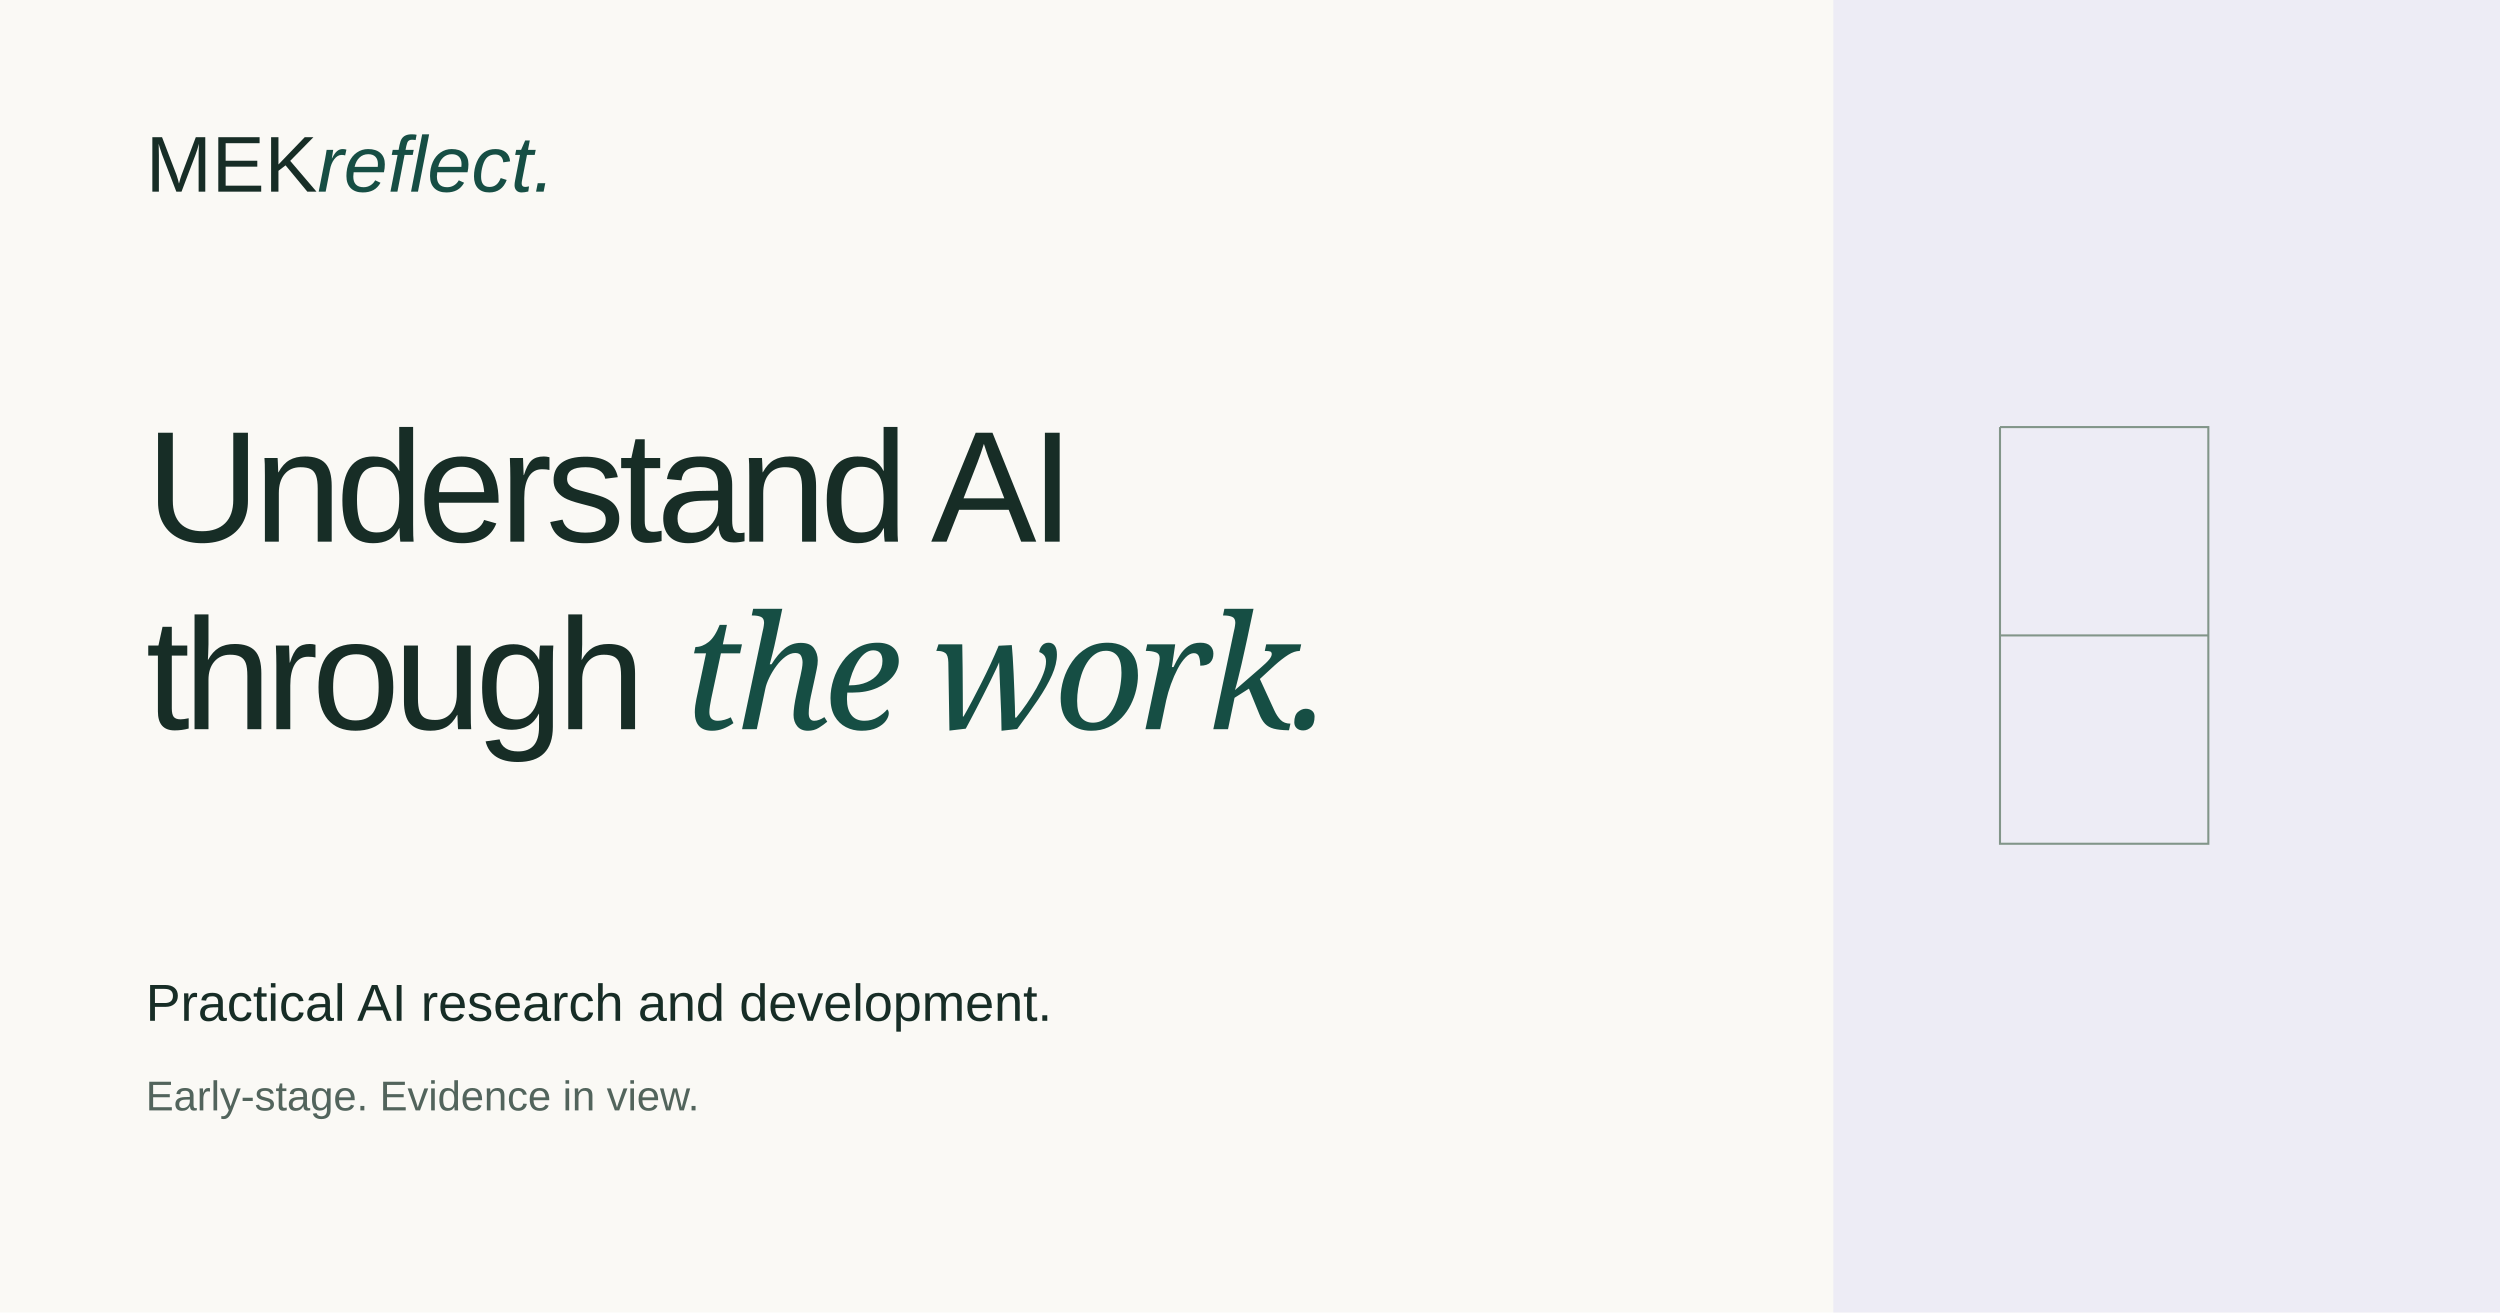
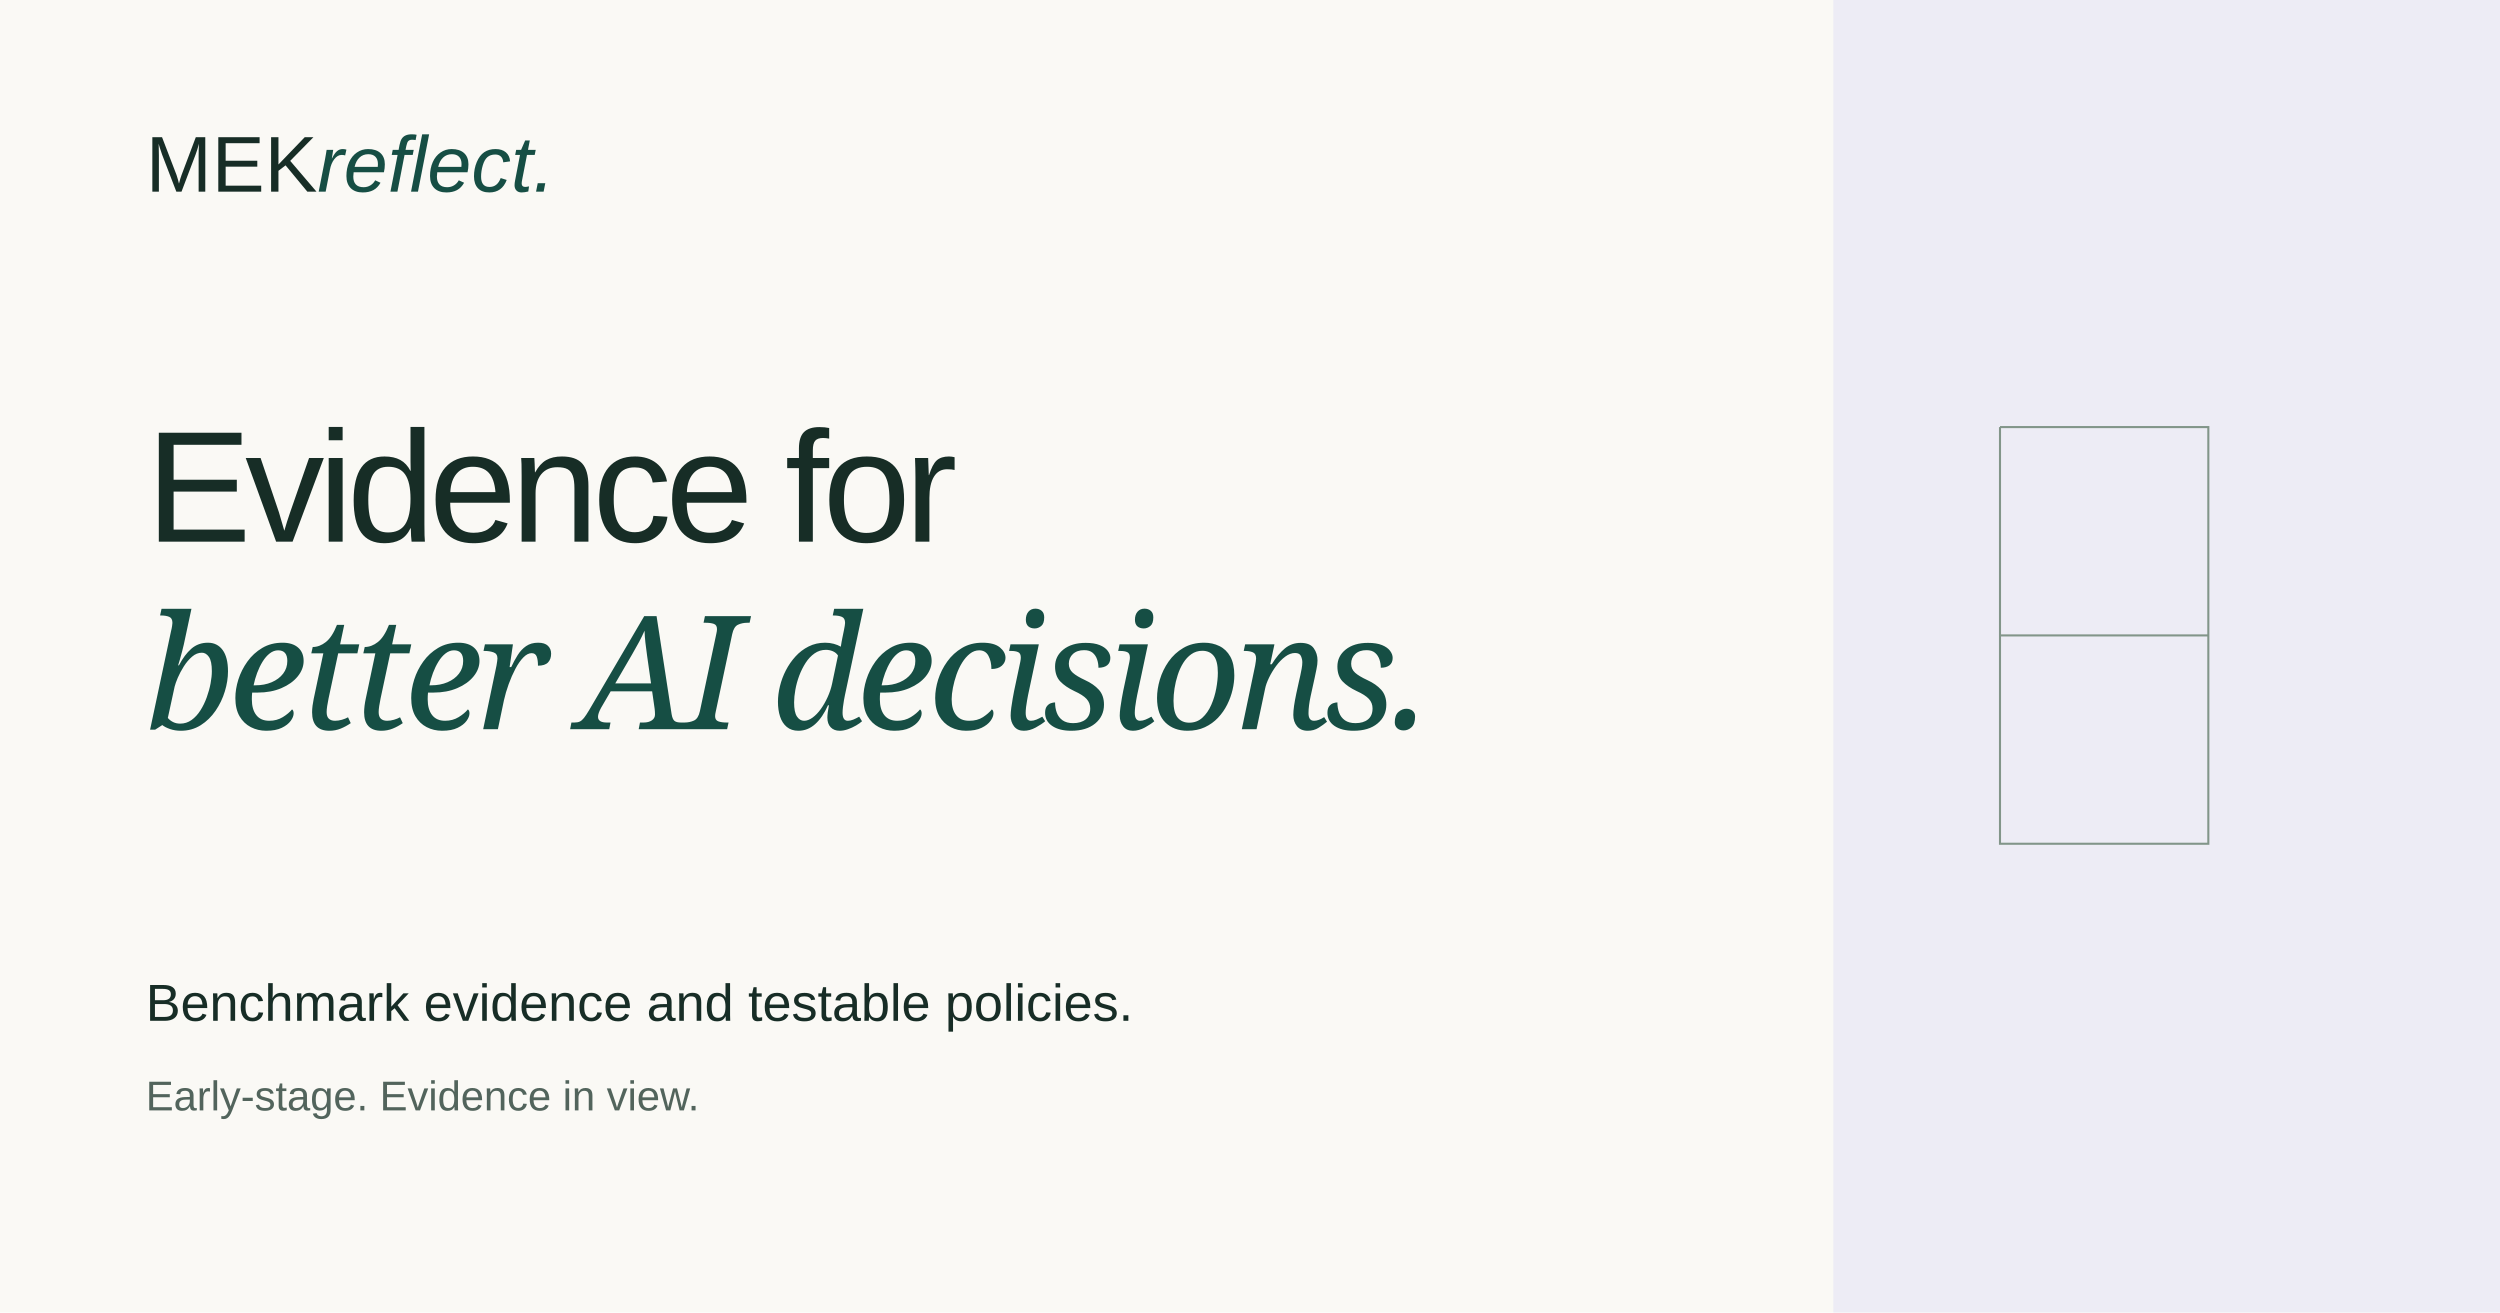
<svg xmlns="http://www.w3.org/2000/svg" width="1200" height="630" viewBox="0 0 1200 630">
  <rect width="1200" height="630" fill="#faf9f5" />
  <path d="M880 0H1200V630H880Z" fill="#edecf5" />
  <g font-family="Arial,sans-serif" fill="#172d26">
    <text x="70" y="92" font-size="38">MEK<tspan fill="#164e44" font-style="italic">reflect.</tspan>
    </text>
-     <text x="70" y="260" font-size="76" letter-spacing="-3">Understand AI</text>
-     <text x="70" y="350" font-size="76" letter-spacing="-3">through <tspan font-family="Georgia,serif" font-style="italic" fill="#164e44">the work.</tspan>
+     <text x="70" y="260" font-size="76" letter-spacing="-3">Evidence for</text>
+     <text x="70" y="350" font-size="76" letter-spacing="-3">
+       <tspan font-family="Georgia,serif" font-style="italic" fill="#164e44">better AI decisions.</tspan>
    </text>
-     <text x="70" y="490" font-size="25">Practical AI research and development.</text>
+     <text x="70" y="490" font-size="25">Benchmark evidence and testable policies.</text>
    <text x="70" y="533" font-size="20" fill="#52645c">Early-stage. Evidence in view.</text>
    <path d="M960 205H1060V405H960V205M960 305H1060" fill="none" stroke="#829589" />
  </g>
</svg>
